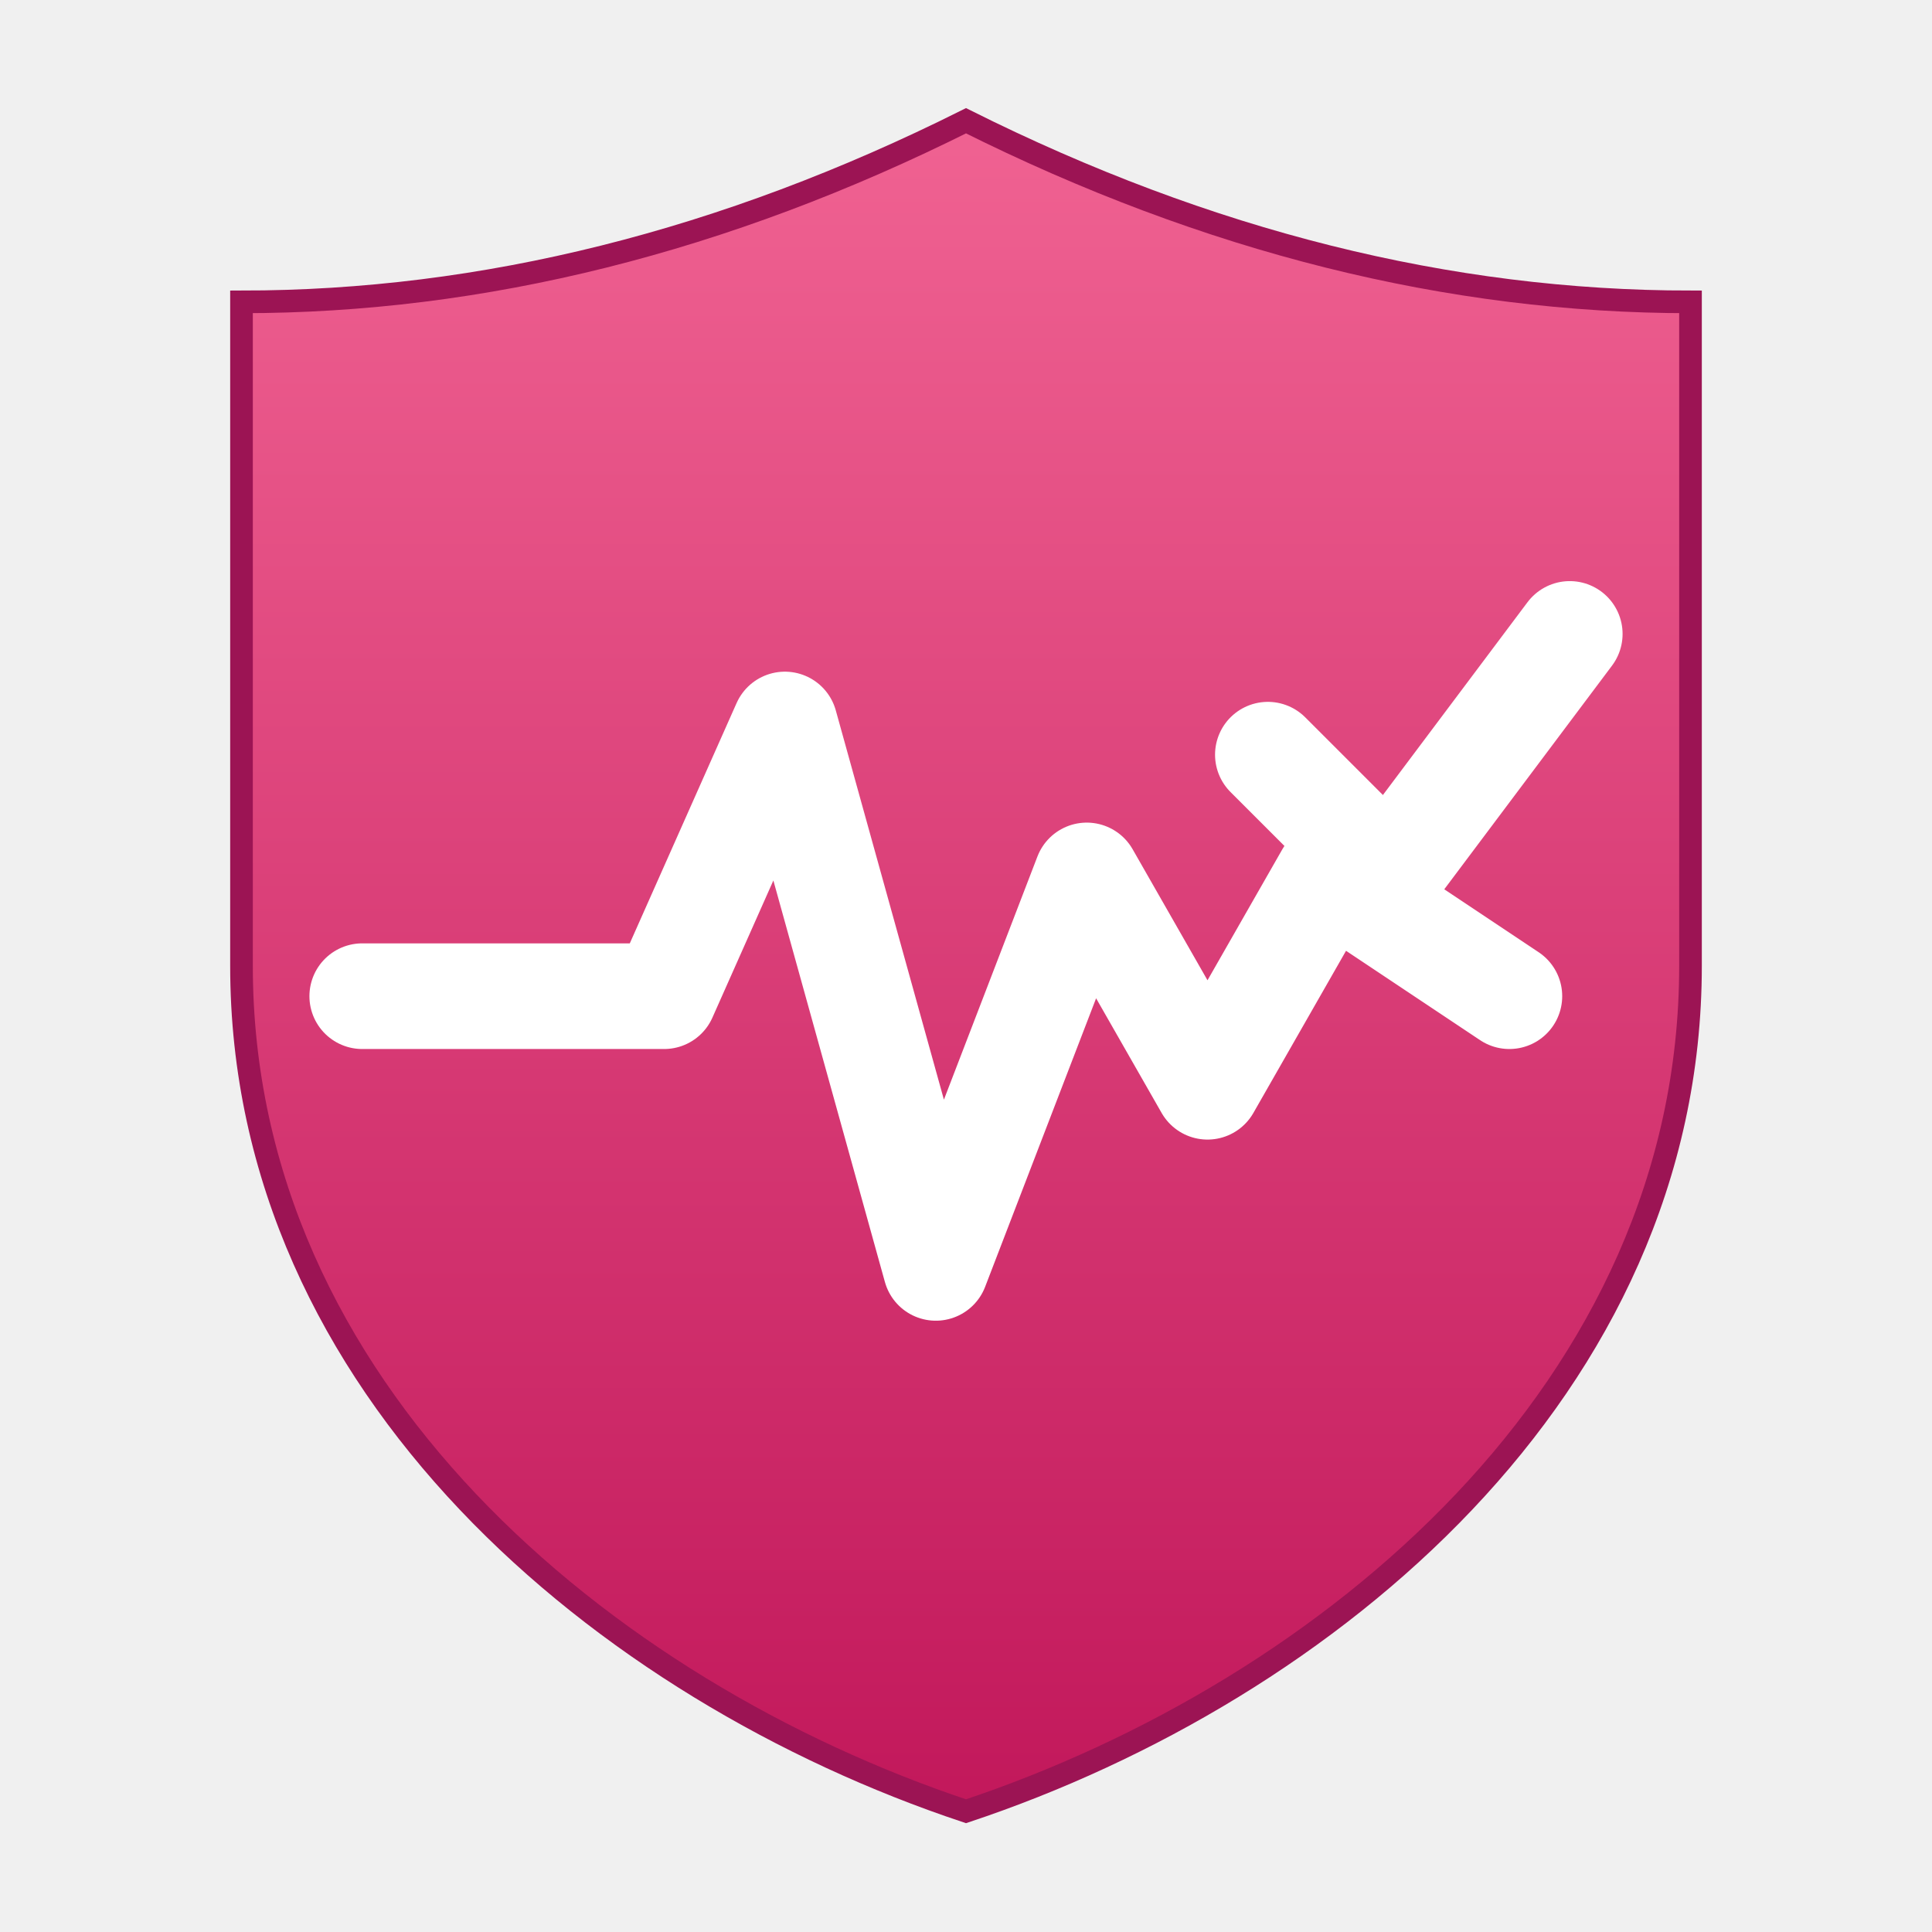
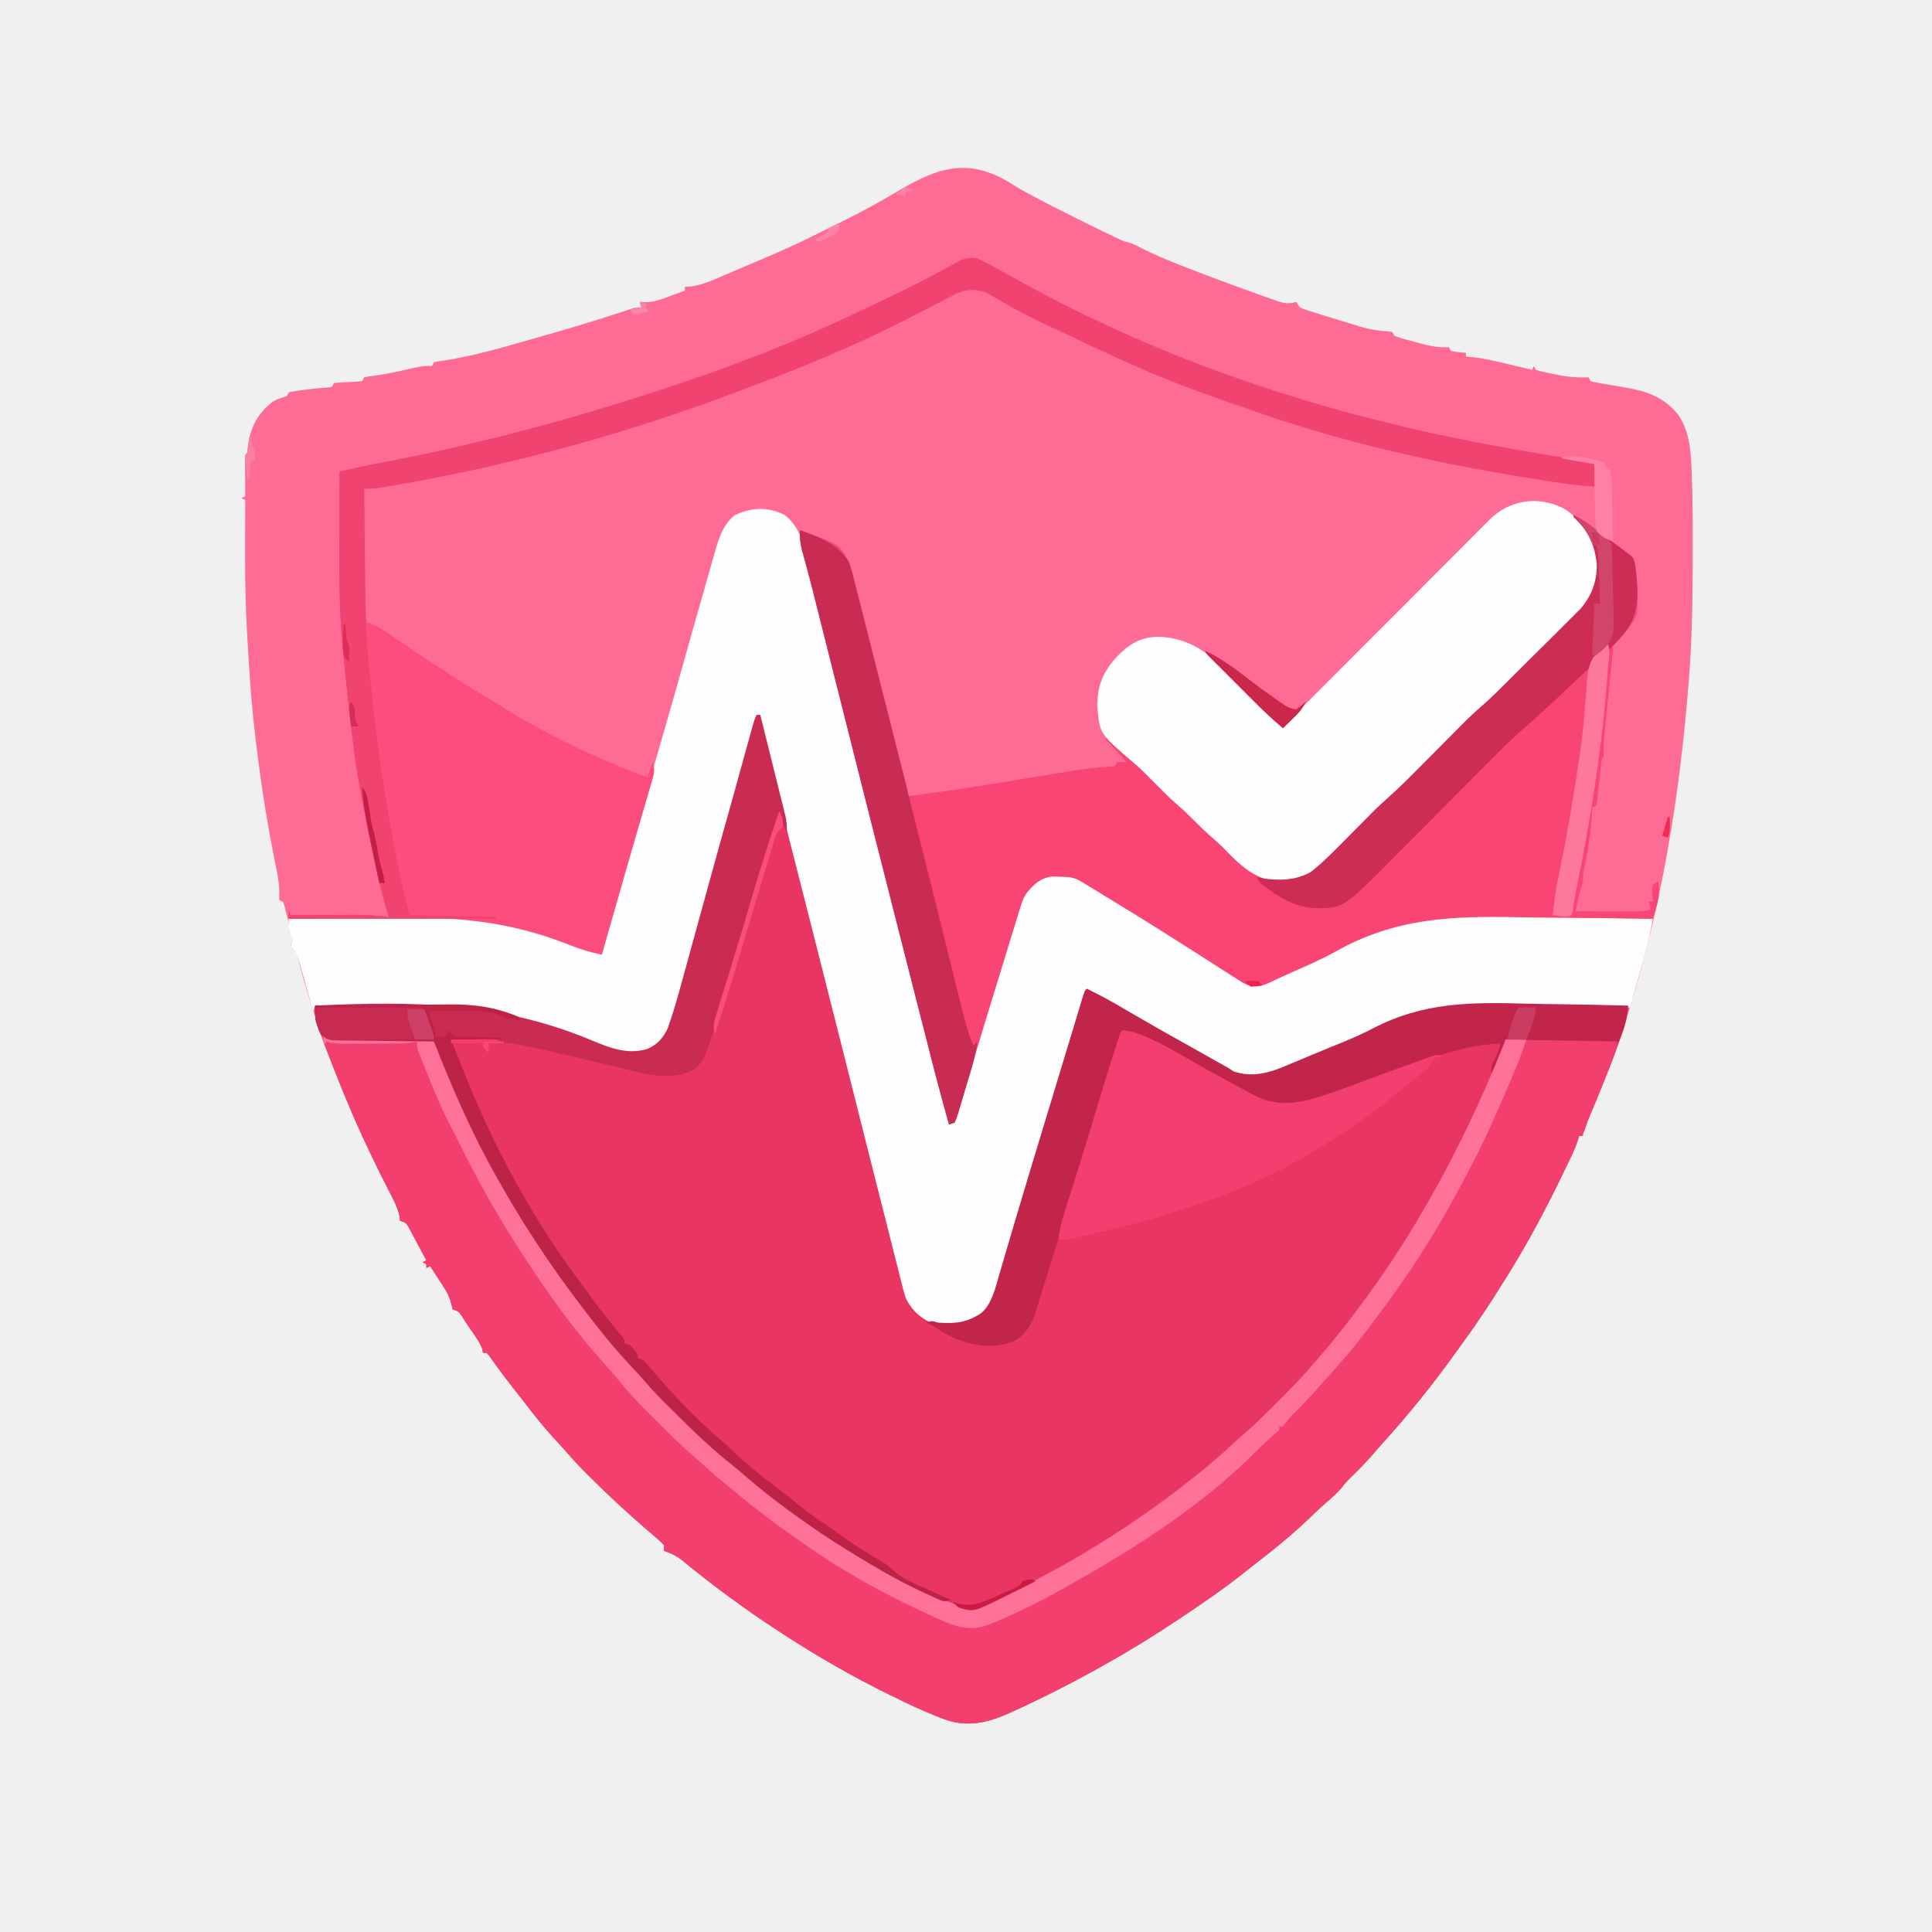
- <svg xmlns="http://www.w3.org/2000/svg" viewBox="0 0 256 256" role="img" aria-label="SolidPing">
-   <defs>
-     <linearGradient id="shieldFill" x1="0" y1="0" x2="0" y2="1">
-       <stop offset="0%" stop-color="#f06292" />
-       <stop offset="100%" stop-color="#c2185b" />
-     </linearGradient>
-   </defs>
-   <path d="M128 16            C 96 32, 64 40, 32 40            L 32 128            C 32 184, 80 224, 128 240            C 176 224, 224 184, 224 128            L 224 40            C 192 40, 160 32, 128 16 Z" fill="url(#shieldFill)" stroke="#9c1454" stroke-width="3" />
-   <path d="M48 132            L 88 132            L 104 96            L 124 168            L 144 116            L 160 144            L 176 116            L 200 132" fill="none" stroke="#ffffff" stroke-width="14" stroke-linecap="round" stroke-linejoin="round" />
-   <path d="M168 100 L 184 116 L 208 84" fill="none" stroke="#ffffff" stroke-width="14" stroke-linecap="round" stroke-linejoin="round" />
+ <svg xmlns="http://www.w3.org/2000/svg" viewBox="0 0 1024 1024" role="img" aria-label="SolidPing">
+   <path fill="#fe6c95" d="M537.46 98.22c5.45 3.42 11.14 6.34 16.85 9.28l3.53 1.82q12.97 6.66 26.1 13l3.48 1.68 3.23 1.55 2.85 1.37a19 19 0 0 0 4.5 1.57c2.67.68 4.88 1.91 7.32 3.2 7.03 3.57 14.27 6.51 21.62 9.37l2.1.83q16.77 6.55 33.74 12.6l4.91 1.77q3.44 1.24 6.89 2.45l2.06.75c3.83 1.32 6.46 1.77 10.36.54l2 3c2.8 1.1 5.51 2.02 8.38 2.88l2.54.79q2.67.83 5.34 1.63 4.05 1.22 8.1 2.5l5.2 1.58 2.41.75a64 64 0 0 0 15.08 2.55l1.95.32 1 2c3.45 1.33 7.06 2.17 10.63 3.13l2.98.83c5.29 1.44 9.92 2.4 15.39 2.04l1 2c1.85.41 1.85.41 4.06.63l3.94.37v2l3.65.3c6.42.72 12.64 2.27 18.91 3.76l3.64.86L812 196l1-2 1 2c2.92 1.01 5.98 1.51 9 2.13l2.5.55A68 68 0 0 0 842 200l1 2c2.82.7 2.82.7 6.56 1.33l4.1.73q3.24.57 6.47 1.1c12.01 2.04 21.08 4.72 29.14 14.38 6.15 8.76 6.82 18.57 7.28 28.96l.13 2.86c.54 13.56.52 27.13.5 40.7v2.14c0 22.65-.32 45.21-2.18 67.8l-.2 2.46c-4.07 50.25-11.6 99.85-24.8 148.54l-.58 2.17a570 570 0 0 1-28.24 79.63c-2.18 5.01-2.18 5.01-2.18 7.2h-2l-.82 2.62c-2.02 5.8-4.82 11.24-7.5 16.75l-.93 1.94c-8.73 18.02-18.12 35.71-28.75 52.69l-1.58 2.54c-6.73 10.77-13.57 21.41-21.1 31.65q-2.24 3.07-4.44 6.17a539 539 0 0 1-39.87 49.41 324 324 0 0 0-5.45 6.23 194 194 0 0 1-11.23 11.6c-2.33 2.4-2.33 2.4-4.13 4.76-2.46 2.95-5.16 5.3-8.07 7.8-3.42 2.96-6.67 6.1-9.94 9.22A277 277 0 0 1 674 822l-3.33 2.64q-4.46 3.52-8.94 7l-4.84 3.82c-9.32 7.31-19.05 13.97-28.89 20.54l-2.8 1.87A573 573 0 0 1 586 882l-2.75 1.54A632 632 0 0 1 537 907l-2.4 1.1c-11.27 5.04-22.26 7.51-34.13 3.09l-1.93-.76-2.1-.8a299 299 0 0 1-22.5-10.2l-2.16-1.04A532 532 0 0 1 415 866l-3.14-2.04a563 563 0 0 1-48.49-35.52l-2.28-1.88A30 30 0 0 0 352 822v-3c-1.9-2.02-1.9-2.02-4.5-4.25l-2.79-2.43L342 810a574 574 0 0 1-28.81-26.69l-2.14-2.12q-5.97-5.98-11.48-12.38c-2.05-2.37-4.19-4.65-6.32-6.93a283 283 0 0 1-14.85-18.07l-4.26-5.43a379 379 0 0 1-14.58-19.47L258 717h-2l-.26-1.63c-1-3.17-2.68-5.5-4.55-8.25l-2.08-3.05L247 701l-2.07-3.32C243 695 243 695 240 694a141 141 0 0 1-1.34-4.95c-1.24-3.86-3.58-7.11-5.78-10.49l-1.42-2.21q-1.72-2.69-3.46-5.35l-2 1v-2l-2-1 2-1q-2.64-4.98-5.31-9.94l-1.52-2.86-1.47-2.73-1.35-2.52C215 648 215 648 212 647l-.17-2.33c-1.19-5.26-3.66-9.66-6.14-14.42a741 741 0 0 1-13.13-27l-1.46-3.17c-3.2-6.96-6.2-13.99-9.1-21.08l-1.24-3A519 519 0 0 1 165 532.44l-.7-2.25a350 350 0 0 1-6.53-23.07c-.77-2.12-.77-2.12-2.42-3.66L154 502c.37-1.9.37-1.9 1-4-.31-2.27-.31-2.27-.93-4.73l-.66-2.68-.72-2.78-.69-2.8c-1.3-5.11-1.3-5.11-2-7.01l-2-1 .08-3.52c0-4.16-.6-8-1.44-12.09l-.88-4.42-.47-2.33A786 786 0 0 1 136 396l-.47-3.77C133.27 373.53 132 354.8 131 336l-.18-3.22c-1.23-22.57-.92-45.18-.82-67.78l-2-1 2-1-.02-2-.04-8.94-.03-3.15v-3l-.02-2.78C130 241 130 241 131 240q.37-2.71.69-5.44c1.44-8.9 5.48-15.84 12.57-21.45 2.43-1.55 4.98-2.32 7.74-3.11l1-2c2.59-.6 2.59-.6 5.94-1.06l3.54-.5q5.84-.72 11.7-1.1L176 205l1-2c3.22-.33 6.4-.47 9.63-.57A93 93 0 0 0 192 202l1-2c2.3-.5 2.3-.5 5.44-.87 6.56-.9 12.94-2.27 19.38-3.8 3.8-.9 7.24-1.56 11.18-1.33l1-2c1.98-.46 1.98-.46 4.75-.81 15.67-2.39 31.03-6.81 46.25-11.19l3.4-.97c15.09-4.3 30.12-8.71 45.02-13.64l2.9-.96 2.54-.84C337 163 337 163 340 163l-1-3 2.94.19c4.7 0 8.65-1.54 13-3.19l2.36-.87L363 154v-2l3.15-.16c6.53-.83 12.41-3.7 18.41-6.28l3.88-1.63q4.87-2.06 9.73-4.15l8.28-3.52a465 465 0 0 0 30.41-14.18q3.57-1.8 7.17-3.53a427 427 0 0 0 32.5-17.6c22.04-13.16 38.4-17.36 60.93-2.73" />
+   <path fill="#e93562" d="M401 379h2l.49 1.99a13806 13806 0 0 0 32.8 131.25l3 11.75 14.28 56c9.41 36.92 9.41 36.92 13.73 53.97l6.34 25.02c8.64 34.16 8.64 34.16 16.29 39.32 6.82 3.63 14.78 3.93 22.25 2.2 4.84-1.88 9.38-4.84 11.88-9.45 2.21-5.1 4.05-10.2 5.58-15.54l.74-2.5 1.59-5.43q2.26-7.77 4.57-15.53l1.03-3.49c4.71-15.95 9.55-31.86 14.37-47.78l2.2-7.26c3.93-13 3.93-13 5.64-18.6l1.39-4.59.7-2.28 4.44-14.76 4.49-14.97 2.59-8.67A80 80 0 0 1 575 525l2-1c2.35 1.1 2.35 1.1 5.34 2.84l3.37 1.95 7.44 4.34 7.89 4.57q9.26 5.37 18.59 10.67l3.52 2.02a2097 2097 0 0 0 22.35 12.6q1.9 1.06 3.82 2.08c1.5.83 2.92 1.75 4.34 2.7 9.46 3.5 18.82 1 27.72-2.84l3.18-1.3q5-2.07 10-4.2l6.43-2.65 3.25-1.35 6.78-2.77c5.73-2.35 11.3-4.78 16.79-7.65 26.68-13.87 51.73-13.88 81.34-13.04 6.1.16 12.19.22 18.28.3q17.8.25 35.57.73c-.56 4.71-1.1 8.92-2.71 13.4l-1.07 2.97-1.16 3.13-1.2 3.29a558 558 0 0 1-10.4 25.98c-2.42 5.64-4.6 11.3-6.55 17.12C839 601 839 601 837 602q-1.05 2.99-2 6c-1.99 4.51-4.16 8.94-6.31 13.38l-.94 1.93c-8.73 18.02-18.12 35.71-28.75 52.69l-1.58 2.54c-6.73 10.77-13.57 21.41-21.1 31.65q-2.24 3.07-4.44 6.17a539 539 0 0 1-39.87 49.41 324 324 0 0 0-5.45 6.23 194 194 0 0 1-11.23 11.6c-2.33 2.4-2.33 2.4-4.13 4.76-2.46 2.95-5.16 5.3-8.07 7.8-3.42 2.96-6.67 6.1-9.94 9.22A277 277 0 0 1 674 822l-3.33 2.64q-4.46 3.52-8.94 7l-4.84 3.82c-9.32 7.31-19.05 13.97-28.89 20.54l-2.8 1.87A573 573 0 0 1 586 882l-2.75 1.54A632 632 0 0 1 537 907l-2.4 1.1c-11.27 5.04-22.26 7.51-34.13 3.09l-1.93-.76-2.1-.8a299 299 0 0 1-22.5-10.2l-2.16-1.04A532 532 0 0 1 415 866l-3.14-2.04a563 563 0 0 1-48.49-35.52l-2.28-1.88A30 30 0 0 0 352 822v-3c-1.9-2.02-1.9-2.02-4.5-4.25l-2.79-2.43L342 810a574 574 0 0 1-28.81-26.69l-2.14-2.12q-5.97-5.98-11.48-12.38c-2.05-2.37-4.19-4.65-6.32-6.93a283 283 0 0 1-14.85-18.07l-4.26-5.43a379 379 0 0 1-14.58-19.47L258 717h-2l-.26-1.63c-1-3.17-2.68-5.5-4.55-8.25l-2.08-3.05L247 701l-2.07-3.32C243 695 243 695 240 694a141 141 0 0 1-1.34-4.95c-1.24-3.86-3.58-7.11-5.78-10.49l-1.42-2.21q-1.72-2.69-3.46-5.35l-2 1v-2l-2-1 2-1q-2.64-4.98-5.31-9.94l-1.52-2.86-1.47-2.73-1.35-2.52C215 648 215 648 212 647l-.17-2.33c-1.19-5.26-3.66-9.66-6.14-14.42a741 741 0 0 1-13.13-27l-1.46-3.17A689 689 0 0 1 176.44 565l-1.42-3.58a479 479 0 0 1-7.34-19.7c-.75-3-.73-5.64-.68-8.72 52.54-2.52 98.45-1.9 147.4 18.73 9.46 3.94 18.61 7.32 28.79 4.2 5.24-2.25 8.5-5.96 10.8-11.16 2.95-8.2 5.28-16.55 7.57-24.96l4.03-14.66a11368 11368 0 0 1 8.52-31.02 8062 8062 0 0 1 13.3-47.84q.3-1.13.64-2.3a5831 5831 0 0 0 8.92-32.21l1.17-4.22 1.02-3.71C400 381 400 381 401 379" />
+   <path fill="#fefdfe" d="M416 273c5.63 4.65 8.14 9.7 9.9 16.7l.5 1.99 1.64 6.58 1.18 4.7 2.52 10.1 4.04 16.12 4.86 19.4q3.93 15.7 7.91 31.39l.55 2.14 8.2 32.36q.3 1.1.57 2.23a35292 35292 0 0 1 15.76 62.36c5.3 20.95 10.6 41.9 16 62.84l.67 2.64a19493 19493 0 0 0 10.36 40.16q.48 1.8.94 3.65l.83 3.18C503 594 503 594 503 596c2-1 2-1 2.89-3.22l.9-2.99 1.05-3.4 1.13-3.77 1.2-3.92 2.56-8.42q2-6.62 4.03-13.23 5.75-18.68 11.34-37.41l5.14-17.13 2.1-7.1q1.46-4.96 2.96-9.88l.83-2.9c2.32-7.53 6.16-12.73 12.37-17.59 6.51-2.72 14.26-2.3 20.75.23 2.95 1.66 5.77 3.42 8.59 5.3 2.48 1.64 5 3.2 7.53 4.77q6.16 3.82 12.27 7.66 7.73 4.86 15.49 9.7 14.75 9.18 29.39 18.56l5 3.17q2.58 1.64 5.12 3.34l2.62 1.7 2.32 1.54c4.59 1.88 8.39.08 12.72-1.74l5-2.25 2.78-1.24a2760 2760 0 0 0 14.4-6.49l2.84-1.28q3-1.33 6-2.62c5.57-2.42 10.79-5 15.97-8.16 26.26-14.99 56.67-11.86 85.91-11.24q11.44.23 22.89.3 23.46.23 46.91.71a184 184 0 0 1-4.38 19.95l-.67 2.37-3.5 12.42L864 534l-3.77-.1q-17.85-.5-35.72-.73-9.18-.12-18.36-.38c-30.65-.9-54.77.86-82.16 15.17-5.9 3.06-12.02 5.5-18.18 7.98l-15.55 6.4c-24.88 10.41-24.88 10.41-35.82 6.82a67 67 0 0 1-7.25-3.78l-2.68-1.5q-4.28-2.4-8.51-4.88l-2.89-1.67a1923 1923 0 0 1-14.88-8.7c-7.5-4.4-15.08-8.62-22.68-12.84A536 536 0 0 1 577 525a47 47 0 0 0-3.32 7.9l-.73 2.34-.8 2.54-.84 2.72-2.81 9-.99 3.17a5202 5202 0 0 0-16.51 54.2l-1.14 3.8a6311 6311 0 0 0-11.1 37.39l-4.1 13.9q-.97 3.26-1.9 6.5l-2.62 8.93-.75 2.61c-2.13 7.13-5.19 14.04-11.45 18.44l-1.98 1.43c-6.16 3.54-14.85 3.1-21.57 1.52a26 26 0 0 1-14.42-13.65 98 98 0 0 1-2.05-7.48l-.74-2.84q-1.19-4.65-2.32-9.29l-1.69-6.59q-2.19-8.57-4.32-17.17-2-7.95-4.04-15.9-4.37-17.15-8.68-34.33l-4.24-16.87-1.73-6.85-.86-3.4-2.54-10.13a25920 25920 0 0 0-16.24-64.19 20514 20514 0 0 0-15.53-61l-6.56-25.73-1.17-4.55c-1.92-7.45-3.7-14.73-4.26-22.42h-2l-.7 2.84a1092 1092 0 0 1-8.49 32.04l-11.6 41.8-16.55 59.7c-9.4 33.95-9.4 33.95-18.66 40.62-9.31 4.35-18.1 1.4-27.24-1.73l-3.53-1.16-11.1-3.74-24.44-8.14q-4.03-1.35-8.02-2.82c-12.15-4.34-23.15-5.28-36-5.21l-5.9-.05q-7.66-.04-15.33-.03-7.87 0-15.73-.06-15.35-.08-30.71-.06l-1 3-.78-2.8a2152 2152 0 0 0-4.15-14.73l-1.8-6.4-.56-2c-1.01-3.5-1.97-5.67-4.71-8.07l1-4q-.95-3.51-2-7v-4q25.46-.87 50.94-1.19l3.77-.05c40.4-.46 74.69 2.01 111.29 20.24l.33-1.78a223 223 0 0 1 4.85-19.76l.96-3.39 4.85-17.01q10.49-36.86 21.14-73.68c4.15-14.4 8.29-28.8 12.31-43.23q4.76-17.06 9.65-34.1l2.08-7.32 3.09-10.8.91-3.28c2.04-7 4.32-13.82 10.15-18.52 9.04-4.3 17.58-4.65 26.68-.13" />
+   <path fill="#f23f6e" d="m171 549 3 1q2.73.17 5.48.2l3.4.07 3.66.05 3.76.06 9.87.15 10.07.16L230 551l2.37 5.2 1.33 2.92c1.9 4.2 3.69 8.45 5.49 12.7 7.73 18.07 15.83 35.68 25.48 52.82q1.68 2.99 3.3 5.97C278.3 649.22 290.24 667 303 684l1.64 2.2a492 492 0 0 0 24.21 29.96c3.9 4.5 7.93 8.9 11.98 13.29q4.2 4.57 8.3 9.24c4.32 4.82 8.86 9.41 13.43 14l2.15 2.16A258 258 0 0 0 379 768l3.57 3.14a479 479 0 0 0 23.8 19.6q2.24 1.74 4.45 3.53c16.15 12.88 33.98 24.44 52.01 34.51l4.63 2.63A299 299 0 0 0 500 847.75l3.06 1.3 2.88 1.18 2.52 1.04c5.27 1.51 9.18.78 14.12-1.4l3.23-1.42 3.44-1.58 3.6-1.62c20.23-9.23 39.48-20.22 58.15-32.25l1.78-1.15q5.16-3.34 10.22-6.85l1.92-1.32a463 463 0 0 0 27.51-20.42l4.46-3.56a312 312 0 0 0 17.09-14.93q3.25-2.99 6.63-5.86c5.18-4.52 10.01-9.38 14.86-14.25l4.77-4.77c5.47-5.46 10.76-11 15.76-16.89l2.85-3.25A453 453 0 0 0 721 692l1.66-2.24A502 502 0 0 0 745 657l1.12-1.8c20.56-33.13 37.41-68.03 51.88-104.2h58c1.1 4.42.8 5.34-.8 9.41-.22.53-.22.53-1.26 3.22l-1.38 3.43-1.37 3.5q-4.73 12-9.85 23.83C839 599.8 839 599.8 839 602h-2l-.82 2.62c-2.02 5.8-4.82 11.24-7.5 16.75l-.93 1.94c-8.73 18.02-18.12 35.71-28.75 52.69l-1.58 2.54c-6.73 10.77-13.57 21.41-21.1 31.65q-2.24 3.07-4.44 6.17a539 539 0 0 1-39.87 49.41 324 324 0 0 0-5.45 6.23 194 194 0 0 1-11.23 11.6c-2.33 2.4-2.33 2.4-4.13 4.76-2.46 2.95-5.16 5.3-8.07 7.8-3.42 2.96-6.67 6.1-9.94 9.22A277 277 0 0 1 674 822l-3.33 2.64q-4.46 3.52-8.94 7l-4.84 3.82c-9.32 7.31-19.05 13.97-28.89 20.54l-2.8 1.87A573 573 0 0 1 586 882l-2.75 1.54A632 632 0 0 1 537 907l-2.4 1.1c-11.27 5.04-22.26 7.51-34.13 3.09l-1.93-.76-2.1-.8a299 299 0 0 1-22.5-10.2l-2.16-1.04A532 532 0 0 1 415 866l-3.14-2.04a563 563 0 0 1-48.49-35.52l-2.28-1.88A30 30 0 0 0 352 822v-3c-1.9-2.02-1.9-2.02-4.5-4.25l-2.79-2.43L342 810a574 574 0 0 1-28.81-26.69l-2.14-2.12q-5.97-5.98-11.48-12.38c-2.05-2.37-4.19-4.65-6.32-6.93a283 283 0 0 1-14.85-18.07l-4.26-5.43a379 379 0 0 1-14.58-19.47L258 717h-2l-.26-1.63c-1-3.17-2.68-5.5-4.55-8.25l-2.08-3.05L247 701l-2.07-3.32C243 695 243 695 240 694a141 141 0 0 1-1.34-4.95c-1.24-3.86-3.58-7.11-5.78-10.49l-1.42-2.21q-1.72-2.69-3.46-5.35l-2 1v-2l-2-1 2-1q-2.64-4.98-5.31-9.94l-1.52-2.86-1.47-2.73-1.35-2.52C215 648 215 648 212 647l-.17-2.33c-1.19-5.26-3.66-9.66-6.14-14.42a741 741 0 0 1-13.13-27l-1.46-3.17c-5.39-11.73-10.18-23.7-14.91-35.7l-1.52-3.84-1.44-3.64-1.3-3.3C171 551 171 551 171 549" />
+   <path fill="#f84574" d="M834 273a50 50 0 0 1 8.75 5.38l2.88 2.12 12 8.94 2.15 1.61 2 1.5 1.81 1.36A17 17 0 0 1 866 296c3.05 28.72 3.05 28.72-2.68 36.8A38 38 0 0 1 854 340l1 2a71 71 0 0 1-.35 4.89l-.3 3.09-.35 3.34-.34 3.44-1.1 10.93-1.77 17.64c-.86 8.55-.86 8.55-.8 12.86L850 401l-1 1q-.4 2.76-.68 5.53l-.38 3.4-.75 7.14-.37 3.4-.33 3.14L846 427l-2 1c-.3 2.3-.3 2.3-.44 5.44a157 157 0 0 1-2.06 17.06l-.4 2.32q-.77 4.52-1.7 9.02C839 464 839 464 839 467q-.69 2.49-1.43 4.96a122 122 0 0 0-1.64 6.78l-.53 2.43-.4 1.83 20.97.08 7.64.02 2.4.01c3.27 0 5.88-.07 8.99-1.11l-1-4h2l-.1-1.9-.09-2.48-.1-2.46.29-2.16 3-2q.12 2.19.19 4.38l.1 2.46a39 39 0 0 1-1.8 8.36l-.84 2.72L876 487l-1.91-.04q-23.36-.45-46.71-.55-11.3-.05-22.6-.27c-35.5-.73-65.42.4-97.2 18.36-7.28 4.07-14.96 7.34-22.58 10.72q-6.5 2.89-12.92 5.94c-4.11 1.82-6.76 2.11-11.08.84-2.54-1.27-2.54-1.27-5.06-2.89l-2.88-1.82-3.06-1.98-3.2-2.04q-4.91-3.12-9.8-6.27l-13.92-8.87a2460 2460 0 0 0-41.77-25.88q-1.5-.9-3.02-1.85l-2.8-1.7-2.48-1.5c-3.92-2.34-6.66-2.43-11.26-2.51l-3.95-.12c-6.3.71-9.71 3.94-13.63 8.74-1.9 2.73-2.76 5.6-3.73 8.76l-.65 2.07q-1.05 3.38-2.07 6.78l-1.49 4.8q-1.98 6.42-3.92 12.83l-4.06 13.18a4371 4371 0 0 0-13.61 44.9l-.94 3.13-5.41 18.44-.58 2.1c-.56 1.86-.56 1.86-1.71 4.7l-3 1a1503 1503 0 0 1-11.26-42.33l-3.67-14.37-3.1-12.15L475 488l-.64-2.5a42446 42446 0 0 1-26.43-104.47l-16.08-63.81-.73-2.9a763 763 0 0 0-3.6-13.8l-.71-2.62-1.34-4.82A36 36 0 0 1 424 281c21.1 7.51 21.1 7.51 26 17a103 103 0 0 1 2.86 10.04l.78 3.06 2.55 10.09 1.8 7.08 3.9 15.37q3.08 12.2 6.21 24.4l4.7 18.39 5.48 21.49 2.17 8.54C481 419 481 419 481 422c17.37-2.2 34.64-4.7 51.9-7.63a2569 2569 0 0 1 30.67-5.02c8.45-1.36 16.78-2.63 25.34-3.03L591 406l1-2h5c-3.5-4.18-7.08-8.2-11-12l1-2 1.34 1.36 6.16 6.2q1.05 1.05 2.1 2.14c4.02 4.03 8.14 7.86 12.45 11.57 3.3 2.93 6.36 6.08 9.45 9.23 4.4 4.45 8.82 8.79 13.61 12.83 2.4 2.13 4.64 4.39 6.89 6.67a174 174 0 0 0 10.86 10.14c3.57 3.1 6.99 6.38 10.43 9.63 7.58 6.24 15.2 7.03 24.71 6.23 12.87-2.8 21.94-14.8 30.81-23.75l2.77-2.79 5.08-5.1L726 432l2.17-2.24c2.46-2.4 4.98-4.7 7.55-6.99 5.09-4.55 9.93-9.3 14.73-14.15l2.59-2.6 8.09-8.14 13.12-13.22a184 184 0 0 1 10.59-10c5.58-4.81 10.74-10.06 15.96-15.25l1.66-1.66 8.71-8.68q4.47-4.47 8.97-8.9l10.24-10.2 4.61-4.6 2.65-2.64c6.06-7 8.95-14.93 8.66-24.18-1.11-9.34-4.03-16.28-10.7-22.94L834 274z" />
+   <path fill="#fc4d7c" d="M518 137c4.17 1.78 8.06 4.01 12 6.25l10.58 5.86C616.48 191.06 700.55 219.78 796 237l2.25.4 16.38 2.85 2.19.38a641 641 0 0 0 25.6 3.93C845 245 845 245 846 246c.14 4 .04 8 0 12-8-.57-15.85-1.47-23.76-2.75l-3.31-.53q-5.31-.84-10.62-1.72l-3.7-.6c-46.2-7.62-92.31-18.08-136.61-33.4l-3.87-1.33A1683 1683 0 0 1 634 207l-3.59-1.3c-21.63-7.98-42.39-17.82-63.2-27.66l-9.17-4.29a320 320 0 0 1-21.99-11.08l-3-1.7a308 308 0 0 1-5.61-3.26l-2.56-1.47-2.2-1.31a20.7 20.7 0 0 0-15.75.6q-2.09 1.06-4.14 2.17l-2.28 1.17-4.83 2.5q-5.08 2.67-10.2 5.26l-5.14 2.64c-26.56 13.6-54.12 24.94-82.02 35.48q-3.33 1.25-6.64 2.52a989 989 0 0 1-176.3 48.8l-2.57.45-7.16 1.27-2.13.37c-3.56.6-6.92.89-10.52.84l.5 39.37a6038 6038 0 0 0 .3 23.07l.04 3.7C194 328 194 328 195 330l5 2q3.1 1.94 6.13 4l4 2.7 2.29 1.55c15.62 10.58 31.26 21 47.54 30.54q4.18 2.5 8.29 5.15C291.93 390.54 317 402.24 343 412l3-8c1.02 4.07.95 5.1-.16 8.93l-.86 2.99-.96 3.24-.98 3.41-3.23 11.06-2.2 7.58q-2.21 7.7-4.46 15.37-4.22 14.57-8.37 29.18l-3.72 13.02-1.21 4.25L319 506a97 97 0 0 1-18.36-5.64c-31.17-12.15-59.23-14.58-92.46-13.92-6.26.1-12.52.11-18.78.13q-18.2.09-36.4.43v-5l1 3 3.7-.02 19.6-.06 8.54-.02 2.62-.01c5.9 0 11.68.42 17.54 1.11l-.95-3.27a417 417 0 0 1-8.05-33.6l-.52-2.58-2.56-12.92q-1.14-5.75-2.33-11.49c-3.19-15.97-4.98-32.1-6.78-48.26l-.38-3.44a1796 1796 0 0 1-2.74-26.55c-1.9-19.2-1.94-38.32-1.83-57.59l.04-12.33q.04-12 .1-23.97c13.6-3.19 13.6-3.19 19.68-4.29 56.23-10.43 111.27-25.54 165.36-44.04l5.31-1.8a812 812 0 0 0 90.39-37.3 867 867 0 0 1 9.44-4.46 578 578 0 0 0 36.94-19.07c3.76-2.08 6.61-2.84 10.88-2.04" />
+   <path fill="#fefefe" d="M830.48 270.51A76 76 0 0 1 837 276l1.75 1.55c5.91 5.95 8.35 14.9 8.69 23.14-.88 15.5-11.4 24.58-21.78 34.88l-11.17 11.15a4918 4918 0 0 0-17.1 17.06l-3.54 3.54c-5.5 5.5-11 10.92-16.92 15.97-4 3.55-7.73 7.4-11.5 11.19q-1.34 1.31-2.7 2.69l-7 7.03-7.1 7.13-10.43 10.45-2.23 2.25q-2.39 2.39-4.75 4.79a171 171 0 0 1-6.87 6.32c-6.51 5.82-12.54 12.1-18.58 18.4-7.89 8.03-15 13.53-26.52 13.71-13.83-.22-22.09-8.8-31.36-18.36a98 98 0 0 0-5.76-5.26c-3.2-2.75-6.17-5.64-9.13-8.63-2.81-2.85-5.63-5.6-8.69-8.19-4.16-3.55-7.96-7.43-11.81-11.31-7.87-7.95-7.87-7.95-11.75-11.25-17.75-15.26-17.75-15.26-19.08-28.52-.38-11.58 2.54-19.2 10.33-27.73 6.36-6.44 12.32-10.32 21.5-10.47 23.12.32 34.85 16.66 50.25 32.16L679 385c6.03-5 11.55-10.42 17.08-15.97l11.06-11.07 8.47-8.48 34.25-34.29 39.75-39.83c10.8-10.95 27.55-12.97 40.87-4.85" />
+   <path fill="#f1436f" d="M518 137c4.17 1.78 8.06 4.01 12 6.25l10.58 5.86C616.48 191.06 700.55 219.78 796 237l2.25.4 16.38 2.85 2.19.38a641 641 0 0 0 25.6 3.93C845 245 845 245 846 246c.14 4 .04 8 0 12-8-.57-15.85-1.47-23.76-2.75l-3.31-.53q-5.31-.84-10.62-1.72l-3.7-.6c-46.2-7.62-92.31-18.08-136.61-33.4l-3.87-1.33A1683 1683 0 0 1 634 207l-3.59-1.3c-21.63-7.98-42.39-17.82-63.2-27.66l-9.17-4.29a320 320 0 0 1-21.99-11.08l-3-1.7a308 308 0 0 1-5.61-3.26l-2.56-1.47-2.2-1.31a20.7 20.7 0 0 0-15.75.6q-2.09 1.06-4.14 2.17l-2.28 1.17-4.83 2.5q-5.08 2.67-10.2 5.26l-5.14 2.64c-26.56 13.6-54.12 24.94-82.02 35.48q-3.33 1.25-6.64 2.52a989 989 0 0 1-176.3 48.8l-2.57.45-7.16 1.27-2.13.37c-3.56.6-6.92.89-10.52.84.58 76.5.58 76.5 4 108l.23 2.16a1141 1141 0 0 0 4.23 34.29 826 826 0 0 0 6.98 42.43l.42 2.27c2.31 12.4 5.21 24.55 8.14 36.85l46 1v1H153v-5l1 3 3.7-.02 19.6-.06 8.54-.02 2.62-.01c5.9 0 11.68.42 17.54 1.11l-.95-3.27a417 417 0 0 1-8.05-33.6l-.52-2.58-2.56-12.92q-1.14-5.75-2.33-11.49c-3.19-15.97-4.98-32.1-6.78-48.26l-.38-3.44a1796 1796 0 0 1-2.74-26.55c-1.9-19.2-1.94-38.32-1.83-57.59l.04-12.33q.04-12 .1-23.97c13.6-3.19 13.6-3.19 19.68-4.29 56.23-10.43 111.27-25.54 165.36-44.04l5.31-1.8a812 812 0 0 0 90.39-37.3 867 867 0 0 1 9.44-4.46 578 578 0 0 0 36.94-19.07c3.76-2.08 6.61-2.84 10.88-2.04" />
+   <path fill="#c1254a" d="M576 524a278 278 0 0 1 21.06 11.44 1698 1698 0 0 0 35.14 20 1639 1639 0 0 1 13.86 7.8q2.46 1.4 4.94 2.76l2.61 1.74c9.48 3.53 18.84 1.04 27.77-2.8l3.18-1.31q5-2.07 10-4.2l6.43-2.65 3.25-1.35 6.78-2.77c5.73-2.35 11.3-4.78 16.79-7.65 26.68-13.87 51.73-13.88 81.34-13.04 6.1.16 12.19.22 18.28.3q17.8.25 35.57.73c-.55 7.28-2.33 11.66-5 19l-60-1-3 10a93 93 0 0 1-2.19 5.13l-1.04 2.25L791 570c-1.32-3.97-.25-5.3 1.44-9.06 2.56-5.76 2.56-5.76 2.56-7.94-12.6.92-23.73 3.35-35.62 7.56l-4.75 1.63a905 905 0 0 0-29.2 10.64c-43.2 16.51-43.2 16.51-57.33 10.8a121 121 0 0 1-9.85-5.33 249 249 0 0 0-7.4-4.08 824 824 0 0 1-25.17-14.04C602.98 547 602.98 547 595 547a6037 6037 0 0 0-22.48 72.48l-.93 3.04a3894 3894 0 0 1-16.13 51.77q-2.1 6.52-4.09 13.08l-.8 2.62q-.73 2.42-1.44 4.85c-2.24 7.32-5.28 12.32-12.13 16.16-10.61 4.12-20.57 2.38-30.94-1.61A77 77 0 0 1 495 703q-2-1.02-4-2c3-1 3-1 6 0 9.39.66 15.35.1 23.19-5.12 5.59-4.96 7.46-13.41 9.45-20.37l.74-2.5 1.59-5.43q2.26-7.77 4.57-15.53l1.03-3.49c4.71-15.95 9.55-31.86 14.37-47.78l2.2-7.26 12.2-40.23 6.55-21.63.6-2.01c1.4-4.54 1.4-4.54 2.51-5.65" />
+   <path fill="#f33f6f" d="M595 546c4.7.47 8.78 1.92 13.06 3.81l2.09.92c7.68 3.5 14.9 7.76 22.18 12a684 684 0 0 0 18.36 10.2l2.96 1.62 5.64 3.01q2.7 1.43 5.36 2.9c10.97 5.87 21.89 4.72 33.54 1.23 11.23-3.58 22.27-7.81 33.32-11.92q10.31-3.84 20.68-7.52 1.41-.53 2.9-1.05l2.64-.93 2.3-.82C762 559 762 559 765 560l-2.37.25-2.63.75-.9 1.82c-1.38 2.73-2.98 3.9-5.41 5.74q-5.19 3.98-10.12 8.27c-13.51 11.72-28.4 21.74-43.57 31.17l-2.35 1.46C661.96 631.34 619.68 644.93 579 654l-3.75.85-3.79.83-3.45.77C565 657 565 657 561 657c.64-5.75 2.09-10.97 3.84-16.47l.87-2.75 1.83-5.82q2.43-7.65 4.82-15.3l.96-3.07q3.84-12.3 7.5-24.65 4.42-14.93 9.18-29.75l1.17-3.68 1.08-3.34.95-2.96c.8-2.21.8-2.21 1.8-3.21" />
+   <path fill="#c92b51" d="M401 379h2a11680 11680 0 0 1 8.02 32.27l2.92 11.77.93 3.7.84 3.46.76 3.03c.51 2.67.63 5.06.53 7.77a37 37 0 0 1-4-8 1892 1892 0 0 0-18.12 57.75l-.9 3.05L388 514c-8.76 29.68-8.76 29.68-12.31 40.06l-.66 1.99c-1.67 4.7-3.83 8.38-7.93 11.31-12.5 5.83-25.8 1.7-38.48-1.42l-5.15-1.23-10.44-2.5q-10.08-2.42-20.2-4.7l-5.64-1.3a186 186 0 0 0-36.5-4.84l-3.44-.11q-4.12-.14-8.25-.26a2232 2232 0 0 0 9.02 22.52c15.52 38.12 35.94 75.07 60.78 107.89 1.84 2.44 3.6 4.92 5.39 7.4A291 291 0 0 0 329 707.5c2 2.5 2 2.5 2 4.5l3 1c4 4.46 4 4.46 4 7l3 1c1.33 1.32 1.33 1.32 2.81 3.13 11.67 13.72 24.26 27.36 38.04 39q2.63 2.3 5.15 4.72c7.55 7.2 15.4 13.7 23.76 19.95 4.1 3.07 8.08 6.28 12.05 9.51a187 187 0 0 0 16.39 11.84c2.72 1.8 5.32 3.7 7.93 5.66 5.57 4.12 11.44 7.66 17.41 11.16 3.53 2.1 6.68 4.14 9.67 6.97 4.98 4.44 11.19 6.77 17.23 9.43l3.66 1.66q4.44 2 8.9 3.97c-3.64 1.21-4.3.72-7.7-.82l-2.88-1.3-3.1-1.44-3.23-1.5c-11.8-5.58-22.96-12.15-34.09-18.94l-2.33-1.4A428 428 0 0 1 420 802l-2.08-1.5a357 357 0 0 1-24.7-19.71 238 238 0 0 0-8.53-7.04c-11.07-9-21.2-19.2-31.31-29.25l-1.94-1.92c-3.75-3.76-7.3-7.65-10.77-11.67a249 249 0 0 0-6.1-6.67A298 298 0 0 1 318 705l-1.54-1.94c-18.54-23.43-35.49-47.88-50.23-73.9q-1.27-2.25-2.57-4.48a428 428 0 0 1-18.41-36.3l-.92-2.02A708 708 0 0 1 230 552l-2.1-.02q-10.8-.1-21.6-.24l-8.07-.09q-5.8-.05-11.59-.14l-3.65-.02-3.4-.06-2.98-.03c-3.03-.46-4.4-1.33-6.61-3.4-1.05-2.05-1.05-2.05-1.75-4.31l-.73-2.24c-.6-2.86-.55-5.53-.52-8.45 52.54-2.52 98.45-1.9 147.4 18.73 9.46 3.94 18.61 7.32 28.79 4.2 5.24-2.25 8.5-5.96 10.8-11.16 2.95-8.2 5.28-16.55 7.57-24.96l4.03-14.66a11368 11368 0 0 1 8.52-31.02 8062 8062 0 0 1 13.3-47.84q.3-1.13.64-2.3a5831 5831 0 0 0 8.92-32.21l1.17-4.22 1.02-3.71C400 381 400 381 401 379" />
+   <path fill="#fe7198" d="m171 549 3 1q2.73.17 5.48.2l3.4.07 3.66.05 3.76.06 9.87.15 10.07.16L230 551l2.37 5.2 1.33 2.92c1.9 4.2 3.69 8.45 5.49 12.7 7.73 18.07 15.83 35.68 25.48 52.82q1.68 2.99 3.3 5.97C278.3 649.22 290.24 667 303 684l1.64 2.2a492 492 0 0 0 24.21 29.96c3.9 4.5 7.93 8.9 11.98 13.29q4.2 4.57 8.3 9.24c4.32 4.82 8.86 9.41 13.43 14l2.15 2.16A258 258 0 0 0 379 768l3.57 3.14a479 479 0 0 0 23.8 19.6q2.24 1.74 4.45 3.53c16.15 12.88 33.98 24.44 52.01 34.51l4.63 2.63A299 299 0 0 0 500 847.75l3.06 1.3 2.88 1.18 2.52 1.04c5.27 1.51 9.18.78 14.12-1.4l3.23-1.42 3.44-1.58 3.6-1.62c20.23-9.23 39.48-20.22 58.15-32.25l1.78-1.15q5.16-3.34 10.22-6.85l1.92-1.32a463 463 0 0 0 27.51-20.42l4.46-3.56a312 312 0 0 0 17.09-14.93q3.25-2.99 6.63-5.86c5.18-4.52 10.01-9.38 14.86-14.25l4.77-4.77c5.47-5.46 10.76-11 15.76-16.89l2.85-3.25A453 453 0 0 0 721 692l1.66-2.24A502 502 0 0 0 745 657l1.12-1.8c20.54-33.1 37.59-68 51.88-104.2h11c-2.4 7.66-5.44 14.95-8.62 22.31l-1.62 3.75L794 588l-1.28 2.94a430 430 0 0 1-16.42 33.66q-1.98 3.64-3.92 7.3a493 493 0 0 1-41.99 65.26 416 416 0 0 0-3.76 5.06c-7.58 10.29-15.85 19.93-24.45 29.38q-2.25 2.46-4.46 4.96a250 250 0 0 1-13 13.65C683 752 683 752 681.4 754.23L680 756h-2v2c-1.5 1.48-1.5 1.48-3.56 3.19-2.77 2.34-5.4 4.72-7.94 7.31-24.56 25-55.4 45.86-85.5 63.5l-3.31 1.95c-16.7 9.65-34.06 19.35-52 26.49l-2.06.83c-10.61 3.97-18.92.14-28.63-4.27l-3.09-1.4c-23.5-10.78-46-23.16-67.04-38.27q-3-2.13-6.05-4.21a379 379 0 0 1-27.05-20.65q-3.8-3.14-7.64-6.22c-4.3-3.52-8.45-7.17-12.55-10.91a177 177 0 0 0-4.19-3.7c-6.32-5.4-12.17-11.23-18.03-17.1l-5.36-5.32a209 209 0 0 1-17.07-18.8 150 150 0 0 0-6.43-7.42c-13.83-15.23-26.1-31.9-37.5-49l-1.48-2.21a565 565 0 0 1-39.18-68.05q-1.7-3.46-3.5-6.87c-4.74-8.97-8.56-18.28-12.34-27.68l-.83-2.06-2.33-5.84-1.37-3.45C221 555 221 555 221 552l-1.93.5c-4.09.67-8.07.64-12.2.63H182.3c-3.35 0-6.1-.06-9.31-1.13l-1 2z" />
+   <path fill="#c92c52" d="M424 281c10.02 3.57 20.5 7.47 26 17a90 90 0 0 1 2.68 9.34l.74 2.89q1.24 4.85 2.45 9.7l1.8 7.05 4.04 15.92q2.43 9.68 4.89 19.33l.67 2.67 1.39 5.45q12.41 48.89 24.65 97.84l.78 3.11q3.44 13.72 6.83 27.45c12.26 49.61 12.26 49.61 15.08 55.25l2-2a89 89 0 0 1-3.4 15.52l-.71 2.39-1.5 4.94q-1.15 3.8-2.26 7.6l-1.47 4.82-.67 2.3A70 70 0 0 1 506 595l-3 1a1503 1503 0 0 1-11.26-42.33l-3.67-14.37-3.1-12.15L475 488l-.64-2.5a42446 42446 0 0 1-26.43-104.47l-16.08-63.81-.73-2.9a763 763 0 0 0-3.6-13.8l-.71-2.62-1.34-4.82A36 36 0 0 1 424 281" />
+   <path fill="#cd2c54" d="M834 273a50 50 0 0 1 8.75 5.38l8.3 6.15 6.58 4.9 2.15 1.62 2 1.5 1.81 1.36c3.02 2.33 2.91 4.35 3.47 8.15 1.35 12.3 1.9 23.62-6.18 33.71-6.19 7.25-13.28 13.64-20.37 19.98-3.36 3.03-6.63 6.17-9.9 9.3a663 663 0 0 1-22.48 20.57 247 247 0 0 0-14.13 13.3l-2.3 2.3-12.62 12.69-22.01 22.12-18.63 18.7c-26.03 26.25-26.03 26.25-39.75 26.7-12.41-.3-21.19-5.93-30.69-13.43l-2-3 2.75.5c9.42 1.28 17.84 1.33 26.25-3.5 7.44-6 14.1-12.97 20.81-19.75l2.77-2.79 5.08-5.1L726 432l2.17-2.24c2.46-2.4 4.98-4.7 7.55-6.99 5.09-4.55 9.93-9.3 14.73-14.15l2.59-2.6 8.09-8.14 13.12-13.22a184 184 0 0 1 10.59-10c5.58-4.81 10.74-10.06 15.96-15.25l1.66-1.66 8.71-8.68q4.47-4.47 8.97-8.9l10.24-10.2 4.61-4.6 2.65-2.64c6.06-7 8.95-14.93 8.66-24.18-1.11-9.34-4.03-16.28-10.7-22.94L834 274z" />
+   <path fill="#bc2345" d="M167 533q16.92-.22 33.83-.31 7.85-.04 15.71-.14 7.6-.1 15.21-.12l5.76-.06c13.38-.22 25.08 1.36 37.49 6.63l1 2a47 47 0 0 1-11.36-3.05c-7.62-2.6-14.97-2.4-22.89-2.2l-4.32.05q-5.2.08-10.43.2l.88 2.3 1.12 3.01 1.13 3C231 547 231 547 231 550c2.38-.31 2.38-.31 5-1l2-3 2 3c2.61.43 2.61.43 5.88.51l3.54.1 3.7.08 3.74.1q4.57.12 9.14.21v1h-27q3.96 10.02 8 20l1.02 2.52c15.52 38.12 35.94 75.07 60.78 107.89 1.84 2.44 3.6 4.92 5.39 7.4A291 291 0 0 0 329 707.5c2 2.5 2 2.5 2 4.5l3 1c4 4.46 4 4.46 4 7l3 1a27 27 0 0 1 2.81 3.13c11.67 13.72 24.26 27.36 38.04 39q2.63 2.3 5.15 4.72c7.55 7.2 15.4 13.7 23.76 19.95 4.1 3.07 8.08 6.28 12.05 9.51a187 187 0 0 0 16.39 11.84c2.72 1.8 5.32 3.7 7.93 5.66 5.57 4.12 11.44 7.66 17.41 11.16 3.53 2.1 6.68 4.14 9.67 6.97 4.98 4.44 11.19 6.77 17.23 9.43l3.66 1.66q4.44 2 8.9 3.97c-3.64 1.21-4.3.72-7.7-.82l-2.88-1.3-3.1-1.44-3.23-1.5c-11.8-5.58-22.96-12.15-34.09-18.94l-2.33-1.4A428 428 0 0 1 420 802l-2.08-1.5a357 357 0 0 1-24.7-19.71 238 238 0 0 0-8.53-7.04c-11.07-9-21.2-19.2-31.31-29.25l-1.94-1.92c-3.75-3.76-7.3-7.65-10.77-11.67a249 249 0 0 0-6.1-6.67A298 298 0 0 1 318 705l-1.54-1.94c-18.54-23.43-35.49-47.88-50.23-73.9q-1.27-2.25-2.57-4.48a428 428 0 0 1-18.41-36.3l-.92-2.02A708 708 0 0 1 230 552l-2.1-.02q-10.8-.1-21.6-.24l-8.07-.09q-5.8-.05-11.59-.14l-3.65-.02-3.4-.06-2.98-.03c-3.03-.46-4.4-1.33-6.61-3.4-1.05-2.05-1.05-2.05-1.75-4.31l-.73-2.24c-.6-2.86-.55-5.53-.52-8.45" />
+   <path fill="#fe789d" d="M852 341c1.74 3.47.74 7.47.43 11.25l-.22 2.88q-.37 4.72-.77 9.43l-.28 3.27c-2.85 33.63-8.3 66.64-14.9 99.72a362 362 0 0 0-2.76 15.62L833 485c-3.28 1.64-6.43.52-10 0a159 159 0 0 1 3.19-20.94 1117 1117 0 0 0 10.93-62.93l.5-3.31a308 308 0 0 0 2-17.95q.4-5.03.86-10.07.3-3.64.51-7.28c.58-7.3 1.23-12.65 6.65-18.1A79 79 0 0 1 852 341" />
+   <path fill="#c72b52" d="M168 534h56c4.5 11.25 4.5 11.25 6 17q-11.85.12-23.7.16l-8.07.07-11.59.06-3.65.05h-3.4l-2.98.02c-3.05-.42-4.39-1.28-6.61-3.36-1.08-2.09-1.08-2.09-1.81-4.37l-.77-2.28C167 539 167 539 168 534" />
+   <path fill="#d1456a" d="M834 273c3.5 1.6 6.46 3.67 9.56 5.94l2.88 2.09c2.04 1.57 3.8 3.1 5.56 4.97l2 2c.3 2.06.3 2.06.38 4.63l.1 2.91.07 3.16.1 3.25.15 6.8q.11 5.2.3 10.4l.14 6.62.11 3.13c.09 6.07-.32 9.47-4.35 14.1-1.9 1.87-3.88 3.36-6 5-1-1-1-1-1.02-3.6l.14-3.4.15-3.69.17-3.87.16-3.9.4-9.54h3l-.44-13.25-.12-3.8-.12-3.65-.11-3.37c-.18-2.48-.36-4.6-1.21-6.93l-2-1c-.86-1.6-.86-1.6-1.75-3.62-2.1-4.43-4.92-7.82-8.25-11.38" />
+   <path fill="#cb274a" d="M639 345c8.27 3.97 15.6 9.37 22.8 15a301 301 0 0 0 13.76 10.06l2.06 1.45 1.95 1.34 1.71 1.19A14 14 0 0 0 687 376c2.75-1.94 2.75-1.94 5-4-1.59 3.9-4.13 6.34-7.12 9.25l-2.76 2.7L680 386a227 227 0 0 1-15.12-13.99l-2.26-2.25-4.67-4.68-11.76-11.76-2.19-2.18-1.99-2-1.77-1.77C639 346 639 346 639 345" />
+   <path fill="#fe80a5" d="M828 242c7.46-.45 14.9.66 22 3l1 3h2c1.26 3.94 1.22 7.95 1.32 12.05l.06 2.33.31 12.37L855 287c-3.93-1.31-6.54-2.61-9-6-.42-2.8-.6-5.24-.6-8.05-.02-.38-.02-.38-.06-2.33q-.07-3.68-.09-7.37l-.09-5q-.11-6.13-.16-12.25l-17-3z" />
+   <path fill="#f94d7e" d="M413 430c1.76 3.09 2 4.23 2 8q-1.47 1.53-3 3c-.95 2.29-.95 2.29-1.78 5l-.95 3.09q-.48 1.64-1 3.33l-1.04 3.44-3.3 10.89-2.21 7.3c-2.63 8.63-5.24 17.27-7.72 25.95l-2.71 8.9-.78 2.53-5.66 18.4-.73 2.38A623 623 0 0 1 379 548c-1.14-3.38-.85-5.4.2-8.78l.87-2.89.98-3.12 1-3.27 3.26-10.57 5.58-18.19a1699 1699 0 0 0 7.96-26.77A932 932 0 0 1 413 430" />
+   <path fill="#cc3c61" d="m807.07 533.9 6.93.1c-.54 6.24-2.55 11.24-5 17h-10a61 61 0 0 1 3-10.75l1.06-2.92c1.33-3.3 1.33-3.3 4-3.43" />
+   <path fill="#cc4165" d="M216 535h9l3.22 8.85c1.78 4.92 1.78 4.92 1.78 7.15h-10l-2-5.75-1.12-3.23C216 539 216 539 216 535" />
+   <path fill="#c42045" d="M192 417c1.94 2.91 2.44 4.4 3.06 7.75q.26 1.33.5 2.7.53 3.1.94 6.24c.5 3.31.5 3.31 1.44 6.5A84 84 0 0 1 200 450a94 94 0 0 0 3 13q.54 2.5 1 5h-3a4783 4783 0 0 1-4.5-21.43c-2.1-9.83-4.1-19.5-4.5-29.57" />
+   <path fill="#cc1b40" d="M549 838q-7.95 4.07-16 8l-2.18 1.08c-14.93 7.33-14.93 7.33-22.82 4.92-1.73-1.57-1.73-1.57-3-3l1.71.62c8.42 2.44 14.15-.3 21.85-3.87l3.6-1.57c8.67-3.84 8.67-3.84 9.84-6.18 4.48-1.26 4.48-1.26 7 0" />
+   <path fill="#f33d6c" d="M239 551q6.15-.09 12.31-.12l3.54-.06 3.39-.02 3.12-.03C264 551 264 551 267 553h-8v5c-1.5-1.37-1.5-1.37-3-3v-2h-17z" />
+   <path fill="#fa80a1" d="M132 232h1l1 5h1v7h-2l-1 10h-1q-.3-3.23-.56-6.44l-.32-3.62L130 241l1-1q.34-2.02.56-4.06z" />
+   <path fill="#dc2e58" d="M182 331h1l.18 1.9.26 2.48.24 2.46A9 9 0 0 0 185 342q.1 2.3.06 4.63l-.02 2.47-.04 1.9c-2.68-2.67-3-4.04-3.3-7.9q.04-2.17.11-4.35l.04-2.26z" />
+   <path fill="#fe84a6" d="M445 119c-.2 1.82-.2 1.82-1 4-2.21 1.52-2.21 1.52-4.94 2.81l-2.71 1.33-2.35.86-2-1 7-4v-2c3.75-2 3.75-2 6-2" />
+   <path fill="#d52e56" d="M186 372c2.72 2.72 2 4.25 2 8 1 2.88 1 2.88 2 5h-4q-.3-2.7-.56-5.37l-.32-3.03c-.12-2.6-.12-2.6.88-4.6" />
+   <path fill="#fb85a7" d="m339 160 4 1-1 2 2 2-8 2-2-3 6-1z" />
+   <path fill="#f84575" d="M256 552h11v1h-8v5c-1.5-1.31-1.5-1.31-3-3z" />
+   <path fill="#ef2b53" d="M884 433h1c.13 7.63.13 7.63-1 11l-3-1z" />
+   <path fill="#fd84a4" d="m480 99 4 2-4 1v2l-5-1z" />
+   <path fill="#ed2447" d="M660 520c3.38-.12 3.38-.12 7 0l2 2c-2.81.69-2.81.69-6 1-1.87-1.44-1.87-1.44-3-3" />
+   <path fill="#ca385e" d="m844 282 3 1 1 6-4-2z" />
</svg>
